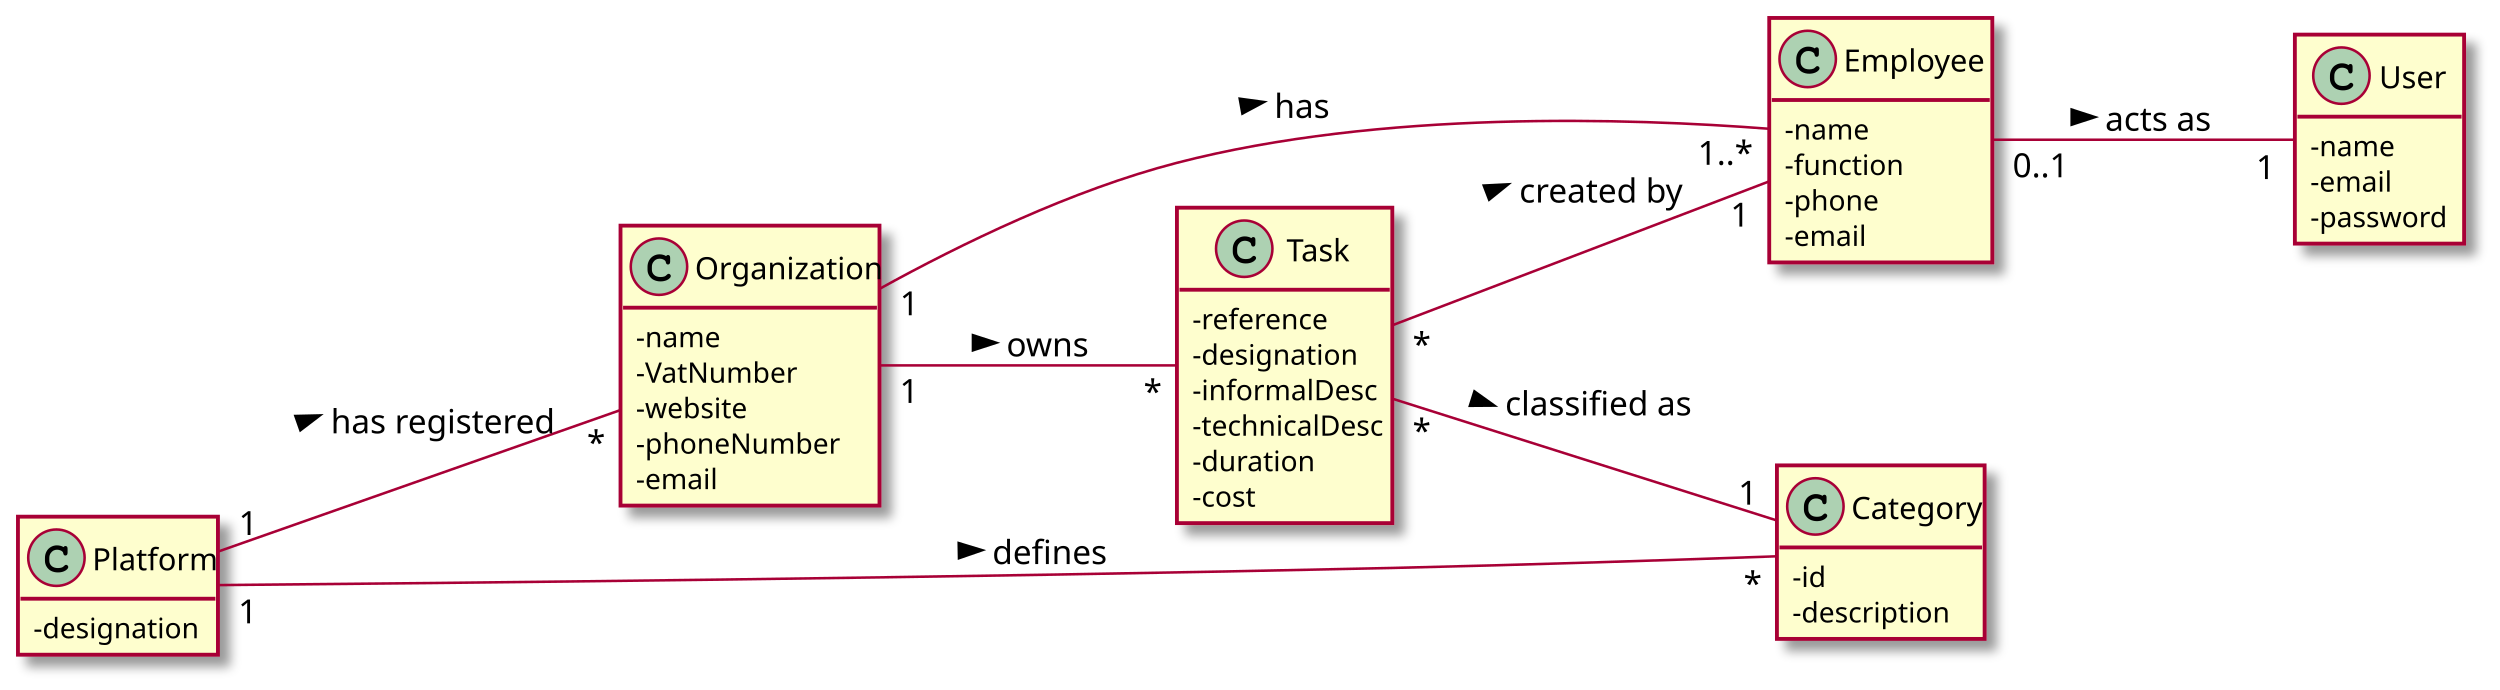
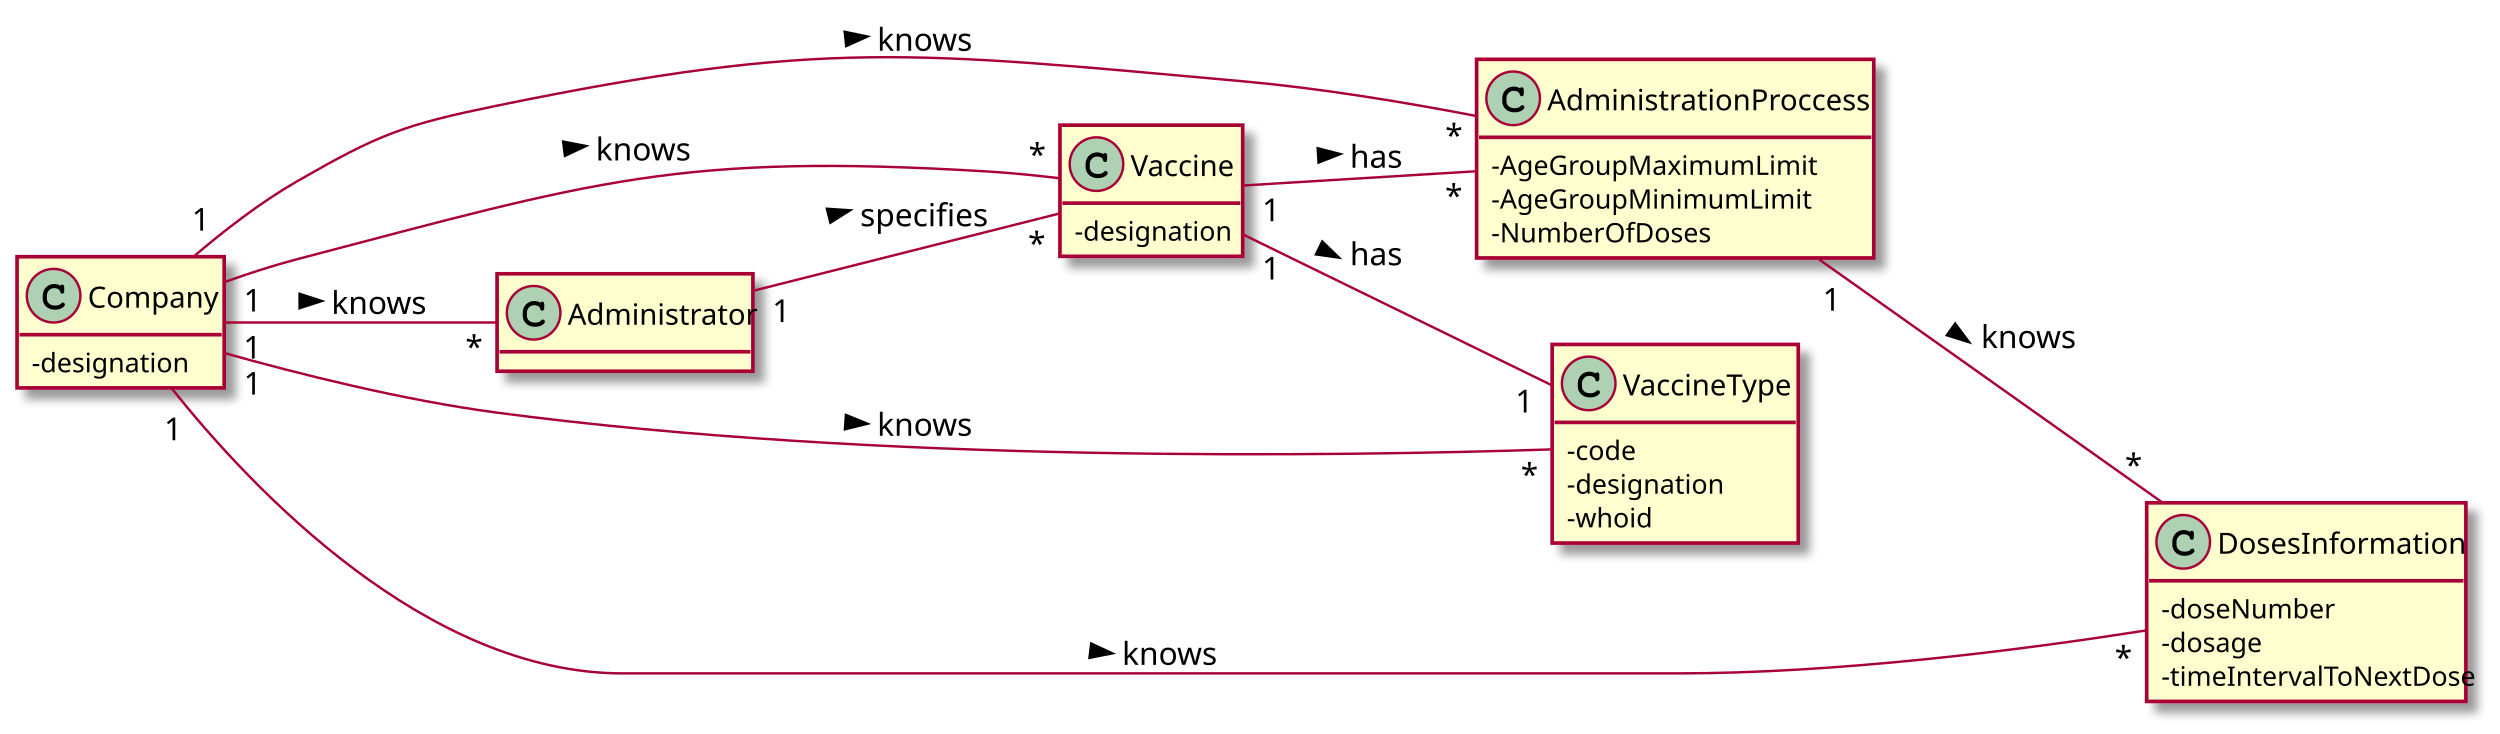
- <svg xmlns="http://www.w3.org/2000/svg" contentScriptType="application/ecmascript" contentStyleType="text/css" height="269px" preserveAspectRatio="none" style="width:975px;height:269px;background:#FFFFFF;" version="1.1" viewBox="0 0 975 269" width="975px" zoomAndPan="magnify">
+ <svg xmlns="http://www.w3.org/2000/svg" contentScriptType="application/ecmascript" contentStyleType="text/css" height="301px" preserveAspectRatio="none" style="width:1026px;height:301px;background:#FFFFFF;" version="1.1" viewBox="0 0 1026 301" width="1026px" zoomAndPan="magnify">
  <defs>
-     <filter height="300%" id="f1tg0x1wi6u39k" width="300%" x="-1" y="-1">
+     <filter height="300%" id="f11l22fqfoqhp" width="300%" x="-1" y="-1">
      <feGaussianBlur result="blurOut" stdDeviation="2.0" />
      <feColorMatrix in="blurOut" result="blurOut2" type="matrix" values="0 0 0 0 0 0 0 0 0 0 0 0 0 0 0 0 0 0 .4 0" />
      <feOffset dx="4.0" dy="4.0" in="blurOut2" result="blurOut3" />
      <feBlend in="SourceGraphic" in2="blurOut3" mode="normal" />
    </filter>
  </defs>
  <g>
-     <rect codeLine="6" fill="#FEFECE" filter="url(#f1tg0x1wi6u39k)" height="53.836" id="Platform" style="stroke:#A80036;stroke-width:1.5;" width="78" x="7" y="201.5" />
-     <ellipse cx="22" cy="217.5" fill="#ADD1B2" rx="11" ry="11" style="stroke:#A80036;stroke-width:1.0;" />
-     <path d="M24.766,213.375 Q24.922,213.156 25.109,213.047 Q25.297,212.938 25.516,212.938 Q25.891,212.938 26.125,213.203 Q26.359,213.453 26.359,214.062 L26.359,215.516 Q26.359,216.125 26.125,216.391 Q25.891,216.656 25.516,216.656 Q25.172,216.656 24.969,216.453 Q24.766,216.266 24.656,215.75 Q24.609,215.391 24.422,215.203 Q24.094,214.828 23.484,214.609 Q22.875,214.391 22.25,214.391 Q21.484,214.391 20.844,214.719 Q20.219,215.047 19.719,215.797 Q19.234,216.547 19.234,217.578 L19.234,218.672 Q19.234,219.906 20.125,220.734 Q21.016,221.547 22.609,221.547 Q23.547,221.547 24.203,221.297 Q24.594,221.141 25.016,220.703 Q25.281,220.438 25.422,220.359 Q25.578,220.281 25.781,220.281 Q26.109,220.281 26.359,220.547 Q26.625,220.797 26.625,221.141 Q26.625,221.484 26.281,221.891 Q25.781,222.469 24.984,222.797 Q23.906,223.25 22.609,223.25 Q21.094,223.25 19.891,222.625 Q18.906,222.125 18.219,221.062 Q17.531,219.984 17.531,218.703 L17.531,217.547 Q17.531,216.219 18.141,215.078 Q18.766,213.922 19.859,213.312 Q20.953,212.688 22.188,212.688 Q22.922,212.688 23.562,212.859 Q24.219,213.016 24.766,213.375 Z " fill="#000000" />
-     <text fill="#000000" font-family="sans-serif" font-size="12" lengthAdjust="spacing" textLength="46" x="36" y="222.41">Platform</text>
-     <line style="stroke:#A80036;stroke-width:1.5;" x1="8" x2="84" y1="233.5" y2="233.5" />
-     <text fill="#000000" font-family="sans-serif" font-size="11" lengthAdjust="spacing" textLength="59" x="13" y="248.919">-designation</text>
-     <rect codeLine="10" fill="#FEFECE" filter="url(#f1tg0x1wi6u39k)" height="109.18" id="Organization" style="stroke:#A80036;stroke-width:1.5;" width="101" x="242" y="88" />
-     <ellipse cx="257" cy="104" fill="#ADD1B2" rx="11" ry="11" style="stroke:#A80036;stroke-width:1.0;" />
-     <path d="M259.766,99.875 Q259.922,99.656 260.109,99.547 Q260.297,99.438 260.516,99.438 Q260.891,99.438 261.125,99.703 Q261.359,99.953 261.359,100.562 L261.359,102.016 Q261.359,102.625 261.125,102.891 Q260.891,103.156 260.516,103.156 Q260.172,103.156 259.969,102.953 Q259.766,102.766 259.656,102.25 Q259.609,101.891 259.422,101.703 Q259.094,101.328 258.484,101.109 Q257.875,100.891 257.25,100.891 Q256.484,100.891 255.844,101.219 Q255.219,101.547 254.719,102.297 Q254.234,103.047 254.234,104.078 L254.234,105.172 Q254.234,106.406 255.125,107.234 Q256.016,108.047 257.609,108.047 Q258.547,108.047 259.203,107.797 Q259.594,107.641 260.016,107.203 Q260.281,106.938 260.422,106.859 Q260.578,106.781 260.781,106.781 Q261.109,106.781 261.359,107.047 Q261.625,107.297 261.625,107.641 Q261.625,107.984 261.281,108.391 Q260.781,108.969 259.984,109.297 Q258.906,109.75 257.609,109.75 Q256.094,109.75 254.891,109.125 Q253.906,108.625 253.219,107.562 Q252.531,106.484 252.531,105.203 L252.531,104.047 Q252.531,102.719 253.141,101.578 Q253.766,100.422 254.859,99.812 Q255.953,99.188 257.188,99.188 Q257.922,99.188 258.562,99.359 Q259.219,99.516 259.766,99.875 Z " fill="#000000" />
-     <text fill="#000000" font-family="sans-serif" font-size="12" lengthAdjust="spacing" textLength="69" x="271" y="108.91">Organization</text>
-     <line style="stroke:#A80036;stroke-width:1.5;" x1="243" x2="342" y1="120" y2="120" />
-     <text fill="#000000" font-family="sans-serif" font-size="11" lengthAdjust="spacing" textLength="30" x="248" y="135.419">-name</text>
-     <text fill="#000000" font-family="sans-serif" font-size="11" lengthAdjust="spacing" textLength="58" x="248" y="149.255">-VatNumber</text>
-     <text fill="#000000" font-family="sans-serif" font-size="11" lengthAdjust="spacing" textLength="43" x="248" y="163.091">-website</text>
-     <text fill="#000000" font-family="sans-serif" font-size="11" lengthAdjust="spacing" textLength="71" x="248" y="176.927">-phoneNumber</text>
-     <text fill="#000000" font-family="sans-serif" font-size="11" lengthAdjust="spacing" textLength="28" x="248" y="190.763">-email</text>
-     <rect codeLine="18" fill="#FEFECE" filter="url(#f1tg0x1wi6u39k)" height="123.016" id="Task" style="stroke:#A80036;stroke-width:1.5;" width="84" x="459" y="81" />
-     <ellipse cx="485.25" cy="97" fill="#ADD1B2" rx="11" ry="11" style="stroke:#A80036;stroke-width:1.0;" />
-     <path d="M488.016,92.875 Q488.172,92.656 488.359,92.547 Q488.547,92.438 488.766,92.438 Q489.141,92.438 489.375,92.703 Q489.609,92.953 489.609,93.562 L489.609,95.016 Q489.609,95.625 489.375,95.891 Q489.141,96.156 488.766,96.156 Q488.422,96.156 488.219,95.953 Q488.016,95.766 487.906,95.25 Q487.859,94.891 487.672,94.703 Q487.344,94.328 486.734,94.109 Q486.125,93.891 485.5,93.891 Q484.734,93.891 484.094,94.219 Q483.469,94.547 482.969,95.297 Q482.484,96.047 482.484,97.078 L482.484,98.172 Q482.484,99.406 483.375,100.234 Q484.266,101.047 485.859,101.047 Q486.797,101.047 487.453,100.797 Q487.844,100.641 488.266,100.203 Q488.531,99.938 488.672,99.859 Q488.828,99.781 489.031,99.781 Q489.359,99.781 489.609,100.047 Q489.875,100.297 489.875,100.641 Q489.875,100.984 489.531,101.391 Q489.031,101.969 488.234,102.297 Q487.156,102.75 485.859,102.75 Q484.344,102.75 483.141,102.125 Q482.156,101.625 481.469,100.562 Q480.781,99.484 480.781,98.203 L480.781,97.047 Q480.781,95.719 481.391,94.578 Q482.016,93.422 483.109,92.812 Q484.203,92.188 485.438,92.188 Q486.172,92.188 486.812,92.359 Q487.469,92.516 488.016,92.875 Z " fill="#000000" />
-     <text fill="#000000" font-family="sans-serif" font-size="12" lengthAdjust="spacing" textLength="27" x="501.75" y="101.91">Task</text>
-     <line style="stroke:#A80036;stroke-width:1.5;" x1="460" x2="542" y1="113" y2="113" />
-     <text fill="#000000" font-family="sans-serif" font-size="11" lengthAdjust="spacing" textLength="52" x="465" y="128.419">-reference</text>
-     <text fill="#000000" font-family="sans-serif" font-size="11" lengthAdjust="spacing" textLength="59" x="465" y="142.255">-designation</text>
-     <text fill="#000000" font-family="sans-serif" font-size="11" lengthAdjust="spacing" textLength="67" x="465" y="156.091">-informalDesc</text>
-     <text fill="#000000" font-family="sans-serif" font-size="11" lengthAdjust="spacing" textLength="72" x="465" y="169.927">-technicalDesc</text>
-     <text fill="#000000" font-family="sans-serif" font-size="11" lengthAdjust="spacing" textLength="43" x="465" y="183.763">-duration</text>
-     <text fill="#000000" font-family="sans-serif" font-size="11" lengthAdjust="spacing" textLength="25" x="465" y="197.599">-cost</text>
-     <rect codeLine="27" fill="#FEFECE" filter="url(#f1tg0x1wi6u39k)" height="67.672" id="Category" style="stroke:#A80036;stroke-width:1.5;" width="81" x="693" y="181.5" />
-     <ellipse cx="708" cy="197.5" fill="#ADD1B2" rx="11" ry="11" style="stroke:#A80036;stroke-width:1.0;" />
-     <path d="M710.766,193.375 Q710.922,193.156 711.109,193.047 Q711.297,192.938 711.516,192.938 Q711.891,192.938 712.125,193.203 Q712.359,193.453 712.359,194.062 L712.359,195.516 Q712.359,196.125 712.125,196.391 Q711.891,196.656 711.516,196.656 Q711.172,196.656 710.969,196.453 Q710.766,196.266 710.656,195.75 Q710.609,195.391 710.422,195.203 Q710.094,194.828 709.484,194.609 Q708.875,194.391 708.25,194.391 Q707.484,194.391 706.844,194.719 Q706.219,195.047 705.719,195.797 Q705.234,196.547 705.234,197.578 L705.234,198.672 Q705.234,199.906 706.125,200.734 Q707.016,201.547 708.609,201.547 Q709.547,201.547 710.203,201.297 Q710.594,201.141 711.016,200.703 Q711.281,200.438 711.422,200.359 Q711.578,200.281 711.781,200.281 Q712.109,200.281 712.359,200.547 Q712.625,200.797 712.625,201.141 Q712.625,201.484 712.281,201.891 Q711.781,202.469 710.984,202.797 Q709.906,203.25 708.609,203.25 Q707.094,203.25 705.891,202.625 Q704.906,202.125 704.219,201.062 Q703.531,199.984 703.531,198.703 L703.531,197.547 Q703.531,196.219 704.141,195.078 Q704.766,193.922 705.859,193.312 Q706.953,192.688 708.188,192.688 Q708.922,192.688 709.562,192.859 Q710.219,193.016 710.766,193.375 Z " fill="#000000" />
-     <text fill="#000000" font-family="sans-serif" font-size="12" lengthAdjust="spacing" textLength="49" x="722" y="202.41">Category</text>
-     <line style="stroke:#A80036;stroke-width:1.5;" x1="694" x2="773" y1="213.5" y2="213.5" />
-     <text fill="#000000" font-family="sans-serif" font-size="11" lengthAdjust="spacing" textLength="12" x="699" y="228.919">-id</text>
-     <text fill="#000000" font-family="sans-serif" font-size="11" lengthAdjust="spacing" textLength="57" x="699" y="242.755">-description</text>
-     <rect codeLine="32" fill="#FEFECE" filter="url(#f1tg0x1wi6u39k)" height="95.344" id="Employee" style="stroke:#A80036;stroke-width:1.5;" width="87" x="690" y="7" />
-     <ellipse cx="705" cy="23" fill="#ADD1B2" rx="11" ry="11" style="stroke:#A80036;stroke-width:1.0;" />
-     <path d="M707.766,18.875 Q707.922,18.656 708.109,18.547 Q708.297,18.438 708.516,18.438 Q708.891,18.438 709.125,18.703 Q709.359,18.953 709.359,19.562 L709.359,21.016 Q709.359,21.625 709.125,21.891 Q708.891,22.156 708.516,22.156 Q708.172,22.156 707.969,21.953 Q707.766,21.766 707.656,21.25 Q707.609,20.891 707.422,20.703 Q707.094,20.328 706.484,20.109 Q705.875,19.891 705.25,19.891 Q704.484,19.891 703.844,20.219 Q703.219,20.547 702.719,21.297 Q702.234,22.047 702.234,23.078 L702.234,24.172 Q702.234,25.406 703.125,26.234 Q704.016,27.047 705.609,27.047 Q706.547,27.047 707.203,26.797 Q707.594,26.641 708.016,26.203 Q708.281,25.938 708.422,25.859 Q708.578,25.781 708.781,25.781 Q709.109,25.781 709.359,26.047 Q709.625,26.297 709.625,26.641 Q709.625,26.984 709.281,27.391 Q708.781,27.969 707.984,28.297 Q706.906,28.75 705.609,28.75 Q704.094,28.75 702.891,28.125 Q701.906,27.625 701.219,26.562 Q700.531,25.484 700.531,24.203 L700.531,23.047 Q700.531,21.719 701.141,20.578 Q701.766,19.422 702.859,18.812 Q703.953,18.188 705.188,18.188 Q705.922,18.188 706.562,18.359 Q707.219,18.516 707.766,18.875 Z " fill="#000000" />
-     <text fill="#000000" font-family="sans-serif" font-size="12" lengthAdjust="spacing" textLength="55" x="719" y="27.91">Employee</text>
-     <line style="stroke:#A80036;stroke-width:1.5;" x1="691" x2="776" y1="39" y2="39" />
-     <text fill="#000000" font-family="sans-serif" font-size="11" lengthAdjust="spacing" textLength="30" x="696" y="54.419">-name</text>
-     <text fill="#000000" font-family="sans-serif" font-size="11" lengthAdjust="spacing" textLength="43" x="696" y="68.255">-function</text>
-     <text fill="#000000" font-family="sans-serif" font-size="11" lengthAdjust="spacing" textLength="34" x="696" y="82.091">-phone</text>
-     <text fill="#000000" font-family="sans-serif" font-size="11" lengthAdjust="spacing" textLength="28" x="696" y="95.927">-email</text>
-     <rect codeLine="39" fill="#FEFECE" filter="url(#f1tg0x1wi6u39k)" height="81.508" id="User" style="stroke:#A80036;stroke-width:1.5;" width="66" x="895" y="13.5" />
-     <ellipse cx="913.15" cy="29.5" fill="#ADD1B2" rx="11" ry="11" style="stroke:#A80036;stroke-width:1.0;" />
-     <path d="M915.916,25.375 Q916.072,25.156 916.259,25.047 Q916.447,24.938 916.666,24.938 Q917.041,24.938 917.275,25.203 Q917.509,25.453 917.509,26.062 L917.509,27.516 Q917.509,28.125 917.275,28.391 Q917.041,28.656 916.666,28.656 Q916.322,28.656 916.119,28.453 Q915.916,28.266 915.806,27.75 Q915.759,27.391 915.572,27.203 Q915.244,26.828 914.634,26.609 Q914.025,26.391 913.4,26.391 Q912.634,26.391 911.994,26.719 Q911.369,27.047 910.869,27.797 Q910.384,28.547 910.384,29.578 L910.384,30.672 Q910.384,31.906 911.275,32.734 Q912.166,33.547 913.759,33.547 Q914.697,33.547 915.353,33.297 Q915.744,33.141 916.166,32.703 Q916.431,32.438 916.572,32.359 Q916.728,32.281 916.931,32.281 Q917.259,32.281 917.509,32.547 Q917.775,32.797 917.775,33.141 Q917.775,33.484 917.431,33.891 Q916.931,34.469 916.134,34.797 Q915.056,35.25 913.759,35.25 Q912.244,35.25 911.041,34.625 Q910.056,34.125 909.369,33.062 Q908.681,31.984 908.681,30.703 L908.681,29.547 Q908.681,28.219 909.291,27.078 Q909.916,25.922 911.009,25.312 Q912.103,24.688 913.337,24.688 Q914.072,24.688 914.712,24.859 Q915.369,25.016 915.916,25.375 Z " fill="#000000" />
-     <text fill="#000000" font-family="sans-serif" font-size="12" lengthAdjust="spacing" textLength="27" x="927.85" y="34.41">User</text>
-     <line style="stroke:#A80036;stroke-width:1.5;" x1="896" x2="960" y1="45.5" y2="45.5" />
-     <text fill="#000000" font-family="sans-serif" font-size="11" lengthAdjust="spacing" textLength="30" x="901" y="60.919">-name</text>
-     <text fill="#000000" font-family="sans-serif" font-size="11" lengthAdjust="spacing" textLength="28" x="901" y="74.755">-email</text>
-     <text fill="#000000" font-family="sans-serif" font-size="11" lengthAdjust="spacing" textLength="54" x="901" y="88.591">-password</text>
-     <path codeLine="45" d="M85.2,215.06 C127.38,200.23 195.41,176.3 241.73,160.01 " fill="none" id="Platform-Organization" style="stroke:#A80036;stroke-width:1.0;" />
-     <polygon fill="#000000" points="124.717,162.017,115.209,162.245,117.159,167.79,124.717,162.017" style="stroke:#000000;stroke-width:1.0;" />
-     <text fill="#000000" font-family="sans-serif" font-size="13" lengthAdjust="spacing" textLength="82" x="129" y="168.995">has registered</text>
-     <text fill="#000000" font-family="sans-serif" font-size="13" lengthAdjust="spacing" textLength="7" x="93.073" y="208.65">1</text>
-     <text fill="#000000" font-family="sans-serif" font-size="13" lengthAdjust="spacing" textLength="5" x="228.906" y="177.264">*</text>
-     <path codeLine="46" d="M85.28,228.19 C168.53,227.46 372.31,225.41 543,221.5 C594.83,220.31 654.61,218.32 692.94,216.95 " fill="none" id="Platform-Category" style="stroke:#A80036;stroke-width:1.0;" />
-     <polygon fill="#000000" points="382.999,214.583,373.901,211.812,374.01,217.689,382.999,214.583" style="stroke:#000000;stroke-width:1.0;" />
-     <text fill="#000000" font-family="sans-serif" font-size="13" lengthAdjust="spacing" textLength="41" x="387" y="219.995">defines</text>
-     <text fill="#000000" font-family="sans-serif" font-size="13" lengthAdjust="spacing" textLength="7" x="92.9" y="243.101">1</text>
-     <text fill="#000000" font-family="sans-serif" font-size="13" lengthAdjust="spacing" textLength="5" x="680.001" y="232.25">*</text>
-     <path codeLine="47" d="M343.01,112.66 C374.94,95.02 418.01,74.11 459,63.5 C538.57,42.9 635.5,46.03 689.98,50.23 " fill="none" id="Organization-Employee" style="stroke:#A80036;stroke-width:1.0;" />
-     <polygon fill="#000000" points="492.921,39.79,483.498,38.5,484.539,44.285,492.921,39.79" style="stroke:#000000;stroke-width:1.0;" />
-     <text fill="#000000" font-family="sans-serif" font-size="13" lengthAdjust="spacing" textLength="21" x="497" y="45.995">has</text>
-     <text fill="#000000" font-family="sans-serif" font-size="13" lengthAdjust="spacing" textLength="7" x="350.943" y="122.96">1</text>
-     <text fill="#000000" font-family="sans-serif" font-size="13" lengthAdjust="spacing" textLength="20" x="662.119" y="64.273">1..*</text>
-     <path codeLine="48" d="M343.22,142.5 C378.55,142.5 425.43,142.5 458.7,142.5 " fill="none" id="Organization-Task" style="stroke:#A80036;stroke-width:1.0;" />
-     <polygon fill="#000000" points="388.5,133.676,379.455,130.737,379.455,136.615,388.5,133.676" style="stroke:#000000;stroke-width:1.0;" />
-     <text fill="#000000" font-family="sans-serif" font-size="13" lengthAdjust="spacing" textLength="30" x="392.5" y="138.995">owns</text>
-     <text fill="#000000" font-family="sans-serif" font-size="13" lengthAdjust="spacing" textLength="7" x="350.845" y="157.132">1</text>
-     <text fill="#000000" font-family="sans-serif" font-size="13" lengthAdjust="spacing" textLength="5" x="446" y="157.399">*</text>
-     <path codeLine="49" d="M543.21,126.77 C584.52,111 647.83,86.82 689.7,70.84 " fill="none" id="Task-Employee" style="stroke:#A80036;stroke-width:1.0;" />
-     <polygon fill="#000000" points="588.171,71.892,578.673,72.373,580.769,77.864,588.171,71.892" style="stroke:#000000;stroke-width:1.0;" />
-     <text fill="#000000" font-family="sans-serif" font-size="13" lengthAdjust="spacing" textLength="61" x="592.5" y="78.995">created by</text>
-     <text fill="#000000" font-family="sans-serif" font-size="13" lengthAdjust="spacing" textLength="5" x="550.894" y="138.965">*</text>
-     <text fill="#000000" font-family="sans-serif" font-size="13" lengthAdjust="spacing" textLength="7" x="674.866" y="88.367">1</text>
-     <path codeLine="50" d="M777.22,54.5 C812.78,54.5 862.62,54.5 894.86,54.5 " fill="none" id="Employee-User" style="stroke:#A80036;stroke-width:1.0;" />
-     <polygon fill="#000000" points="817,45.676,807.955,42.737,807.955,48.615,817,45.676" style="stroke:#000000;stroke-width:1.0;" />
-     <text fill="#000000" font-family="sans-serif" font-size="13" lengthAdjust="spacing" textLength="43" x="821" y="50.995">acts as</text>
-     <text fill="#000000" font-family="sans-serif" font-size="13" lengthAdjust="spacing" textLength="22" x="784.915" y="69.121">0..1</text>
-     <text fill="#000000" font-family="sans-serif" font-size="13" lengthAdjust="spacing" textLength="7" x="879.845" y="69.837">1</text>
-     <path codeLine="51" d="M543.21,155.55 C585.55,168.96 651.02,189.7 692.8,202.93 " fill="none" id="Task-Category" style="stroke:#A80036;stroke-width:1.0;" />
-     <polygon fill="#000000" points="582.767,158.185,575.031,152.653,573.256,158.256,582.767,158.185" style="stroke:#000000;stroke-width:1.0;" />
-     <text fill="#000000" font-family="sans-serif" font-size="13" lengthAdjust="spacing" textLength="72" x="587" y="161.995">classified as</text>
-     <text fill="#000000" font-family="sans-serif" font-size="13" lengthAdjust="spacing" textLength="5" x="550.894" y="172.692">*</text>
-     <text fill="#000000" font-family="sans-serif" font-size="13" lengthAdjust="spacing" textLength="7" x="677.927" y="196.822">1</text>
+     <rect codeLine="5" fill="#FEFECE" filter="url(#f11l22fqfoqhp)" height="53.836" id="Company" style="stroke:#A80036;stroke-width:1.5;" width="85" x="7" y="105.356" />
+     <ellipse cx="22" cy="121.356" fill="#ADD1B2" rx="11" ry="11" style="stroke:#A80036;stroke-width:1.0;" />
+     <path d="M24.766,117.231 Q24.922,117.013 25.109,116.903 Q25.297,116.794 25.516,116.794 Q25.891,116.794 26.125,117.06 Q26.359,117.31 26.359,117.919 L26.359,119.372 Q26.359,119.981 26.125,120.247 Q25.891,120.513 25.516,120.513 Q25.172,120.513 24.969,120.31 Q24.766,120.122 24.656,119.606 Q24.609,119.247 24.422,119.06 Q24.094,118.685 23.484,118.466 Q22.875,118.247 22.25,118.247 Q21.484,118.247 20.844,118.575 Q20.219,118.903 19.719,119.653 Q19.234,120.403 19.234,121.435 L19.234,122.528 Q19.234,123.763 20.125,124.591 Q21.016,125.403 22.609,125.403 Q23.547,125.403 24.203,125.153 Q24.594,124.997 25.016,124.56 Q25.281,124.294 25.422,124.216 Q25.578,124.138 25.781,124.138 Q26.109,124.138 26.359,124.403 Q26.625,124.653 26.625,124.997 Q26.625,125.341 26.281,125.747 Q25.781,126.325 24.984,126.653 Q23.906,127.106 22.609,127.106 Q21.094,127.106 19.891,126.481 Q18.906,125.981 18.219,124.919 Q17.531,123.841 17.531,122.56 L17.531,121.403 Q17.531,120.075 18.141,118.935 Q18.766,117.778 19.859,117.169 Q20.953,116.544 22.188,116.544 Q22.922,116.544 23.562,116.716 Q24.219,116.872 24.766,117.231 Z " fill="#000000" />
+     <text fill="#000000" font-family="sans-serif" font-size="12" lengthAdjust="spacing" textLength="53" x="36" y="126.267">Company</text>
+     <line style="stroke:#A80036;stroke-width:1.5;" x1="8" x2="91" y1="137.356" y2="137.356" />
+     <text fill="#000000" font-family="sans-serif" font-size="11" lengthAdjust="spacing" textLength="59" x="13" y="152.775">-designation</text>
+     <rect codeLine="9" fill="#FEFECE" filter="url(#f11l22fqfoqhp)" height="53.836" id="Vaccine" style="stroke:#A80036;stroke-width:1.5;" width="75" x="435" y="51.356" />
+     <ellipse cx="450" cy="67.356" fill="#ADD1B2" rx="11" ry="11" style="stroke:#A80036;stroke-width:1.0;" />
+     <path d="M452.766,63.231 Q452.922,63.013 453.109,62.903 Q453.297,62.794 453.516,62.794 Q453.891,62.794 454.125,63.06 Q454.359,63.31 454.359,63.919 L454.359,65.372 Q454.359,65.981 454.125,66.247 Q453.891,66.513 453.516,66.513 Q453.172,66.513 452.969,66.31 Q452.766,66.122 452.656,65.606 Q452.609,65.247 452.422,65.06 Q452.094,64.685 451.484,64.466 Q450.875,64.247 450.25,64.247 Q449.484,64.247 448.844,64.575 Q448.219,64.903 447.719,65.653 Q447.234,66.403 447.234,67.435 L447.234,68.528 Q447.234,69.763 448.125,70.591 Q449.016,71.403 450.609,71.403 Q451.547,71.403 452.203,71.153 Q452.594,70.997 453.016,70.56 Q453.281,70.294 453.422,70.216 Q453.578,70.138 453.781,70.138 Q454.109,70.138 454.359,70.403 Q454.625,70.653 454.625,70.997 Q454.625,71.341 454.281,71.747 Q453.781,72.325 452.984,72.653 Q451.906,73.106 450.609,73.106 Q449.094,73.106 447.891,72.481 Q446.906,71.981 446.219,70.919 Q445.531,69.841 445.531,68.56 L445.531,67.403 Q445.531,66.075 446.141,64.935 Q446.766,63.778 447.859,63.169 Q448.953,62.544 450.188,62.544 Q450.922,62.544 451.562,62.716 Q452.219,62.872 452.766,63.231 Z " fill="#000000" />
+     <text fill="#000000" font-family="sans-serif" font-size="12" lengthAdjust="spacing" textLength="43" x="464" y="72.267">Vaccine</text>
+     <line style="stroke:#A80036;stroke-width:1.5;" x1="436" x2="509" y1="83.356" y2="83.356" />
+     <text fill="#000000" font-family="sans-serif" font-size="11" lengthAdjust="spacing" textLength="59" x="441" y="98.775">-designation</text>
+     <rect codeLine="13" fill="#FEFECE" filter="url(#f11l22fqfoqhp)" height="81.508" id="VaccineType" style="stroke:#A80036;stroke-width:1.5;" width="101" x="637" y="141.356" />
+     <ellipse cx="652" cy="157.356" fill="#ADD1B2" rx="11" ry="11" style="stroke:#A80036;stroke-width:1.0;" />
+     <path d="M654.766,153.231 Q654.922,153.013 655.109,152.903 Q655.297,152.794 655.516,152.794 Q655.891,152.794 656.125,153.06 Q656.359,153.31 656.359,153.919 L656.359,155.372 Q656.359,155.981 656.125,156.247 Q655.891,156.513 655.516,156.513 Q655.172,156.513 654.969,156.31 Q654.766,156.122 654.656,155.606 Q654.609,155.247 654.422,155.06 Q654.094,154.685 653.484,154.466 Q652.875,154.247 652.25,154.247 Q651.484,154.247 650.844,154.575 Q650.219,154.903 649.719,155.653 Q649.234,156.403 649.234,157.435 L649.234,158.528 Q649.234,159.763 650.125,160.591 Q651.016,161.403 652.609,161.403 Q653.547,161.403 654.203,161.153 Q654.594,160.997 655.016,160.56 Q655.281,160.294 655.422,160.216 Q655.578,160.138 655.781,160.138 Q656.109,160.138 656.359,160.403 Q656.625,160.653 656.625,160.997 Q656.625,161.341 656.281,161.747 Q655.781,162.325 654.984,162.653 Q653.906,163.106 652.609,163.106 Q651.094,163.106 649.891,162.481 Q648.906,161.981 648.219,160.919 Q647.531,159.841 647.531,158.56 L647.531,157.403 Q647.531,156.075 648.141,154.935 Q648.766,153.778 649.859,153.169 Q650.953,152.544 652.188,152.544 Q652.922,152.544 653.562,152.716 Q654.219,152.872 654.766,153.231 Z " fill="#000000" />
+     <text fill="#000000" font-family="sans-serif" font-size="12" lengthAdjust="spacing" textLength="69" x="666" y="162.267">VaccineType</text>
+     <line style="stroke:#A80036;stroke-width:1.5;" x1="638" x2="737" y1="173.356" y2="173.356" />
+     <text fill="#000000" font-family="sans-serif" font-size="11" lengthAdjust="spacing" textLength="28" x="643" y="188.775">-code</text>
+     <text fill="#000000" font-family="sans-serif" font-size="11" lengthAdjust="spacing" textLength="59" x="643" y="202.611">-designation</text>
+     <text fill="#000000" font-family="sans-serif" font-size="11" lengthAdjust="spacing" textLength="34" x="643" y="216.447">-whoid</text>
+     <rect codeLine="19" fill="#FEFECE" filter="url(#f11l22fqfoqhp)" height="81.508" id="AdministrationProccess" style="stroke:#A80036;stroke-width:1.5;" width="163" x="606" y="24.356" />
+     <ellipse cx="621" cy="40.356" fill="#ADD1B2" rx="11" ry="11" style="stroke:#A80036;stroke-width:1.0;" />
+     <path d="M623.766,36.231 Q623.922,36.013 624.109,35.903 Q624.297,35.794 624.516,35.794 Q624.891,35.794 625.125,36.06 Q625.359,36.31 625.359,36.919 L625.359,38.372 Q625.359,38.981 625.125,39.247 Q624.891,39.513 624.516,39.513 Q624.172,39.513 623.969,39.31 Q623.766,39.122 623.656,38.606 Q623.609,38.247 623.422,38.06 Q623.094,37.685 622.484,37.466 Q621.875,37.247 621.25,37.247 Q620.484,37.247 619.844,37.575 Q619.219,37.903 618.719,38.653 Q618.234,39.403 618.234,40.435 L618.234,41.528 Q618.234,42.763 619.125,43.591 Q620.016,44.403 621.609,44.403 Q622.547,44.403 623.203,44.153 Q623.594,43.997 624.016,43.56 Q624.281,43.294 624.422,43.216 Q624.578,43.138 624.781,43.138 Q625.109,43.138 625.359,43.403 Q625.625,43.653 625.625,43.997 Q625.625,44.341 625.281,44.747 Q624.781,45.325 623.984,45.653 Q622.906,46.106 621.609,46.106 Q620.094,46.106 618.891,45.481 Q617.906,44.981 617.219,43.919 Q616.531,42.841 616.531,41.56 L616.531,40.403 Q616.531,39.075 617.141,37.935 Q617.766,36.778 618.859,36.169 Q619.953,35.544 621.188,35.544 Q621.922,35.544 622.562,35.716 Q623.219,35.872 623.766,36.231 Z " fill="#000000" />
+     <text fill="#000000" font-family="sans-serif" font-size="12" lengthAdjust="spacing" textLength="131" x="635" y="45.267">AdministrationProccess</text>
+     <line style="stroke:#A80036;stroke-width:1.5;" x1="607" x2="768" y1="56.356" y2="56.356" />
+     <text fill="#000000" font-family="sans-serif" font-size="11" lengthAdjust="spacing" textLength="119" x="612" y="71.775">-AgeGroupMaximumLimit</text>
+     <text fill="#000000" font-family="sans-serif" font-size="11" lengthAdjust="spacing" textLength="115" x="612" y="85.611">-AgeGroupMinimumLimit</text>
+     <text fill="#000000" font-family="sans-serif" font-size="11" lengthAdjust="spacing" textLength="84" x="612" y="99.447">-NumberOfDoses</text>
+     <rect codeLine="25" fill="#FEFECE" filter="url(#f11l22fqfoqhp)" height="81.508" id="DosesInformation" style="stroke:#A80036;stroke-width:1.5;" width="131" x="881" y="206.356" />
+     <ellipse cx="896" cy="222.356" fill="#ADD1B2" rx="11" ry="11" style="stroke:#A80036;stroke-width:1.0;" />
+     <path d="M898.766,218.231 Q898.922,218.013 899.109,217.903 Q899.297,217.794 899.516,217.794 Q899.891,217.794 900.125,218.06 Q900.359,218.31 900.359,218.919 L900.359,220.372 Q900.359,220.981 900.125,221.247 Q899.891,221.513 899.516,221.513 Q899.172,221.513 898.969,221.31 Q898.766,221.122 898.656,220.606 Q898.609,220.247 898.422,220.06 Q898.094,219.685 897.484,219.466 Q896.875,219.247 896.25,219.247 Q895.484,219.247 894.844,219.575 Q894.219,219.903 893.719,220.653 Q893.234,221.403 893.234,222.435 L893.234,223.528 Q893.234,224.763 894.125,225.591 Q895.016,226.403 896.609,226.403 Q897.547,226.403 898.203,226.153 Q898.594,225.997 899.016,225.56 Q899.281,225.294 899.422,225.216 Q899.578,225.138 899.781,225.138 Q900.109,225.138 900.359,225.403 Q900.625,225.653 900.625,225.997 Q900.625,226.341 900.281,226.747 Q899.781,227.325 898.984,227.653 Q897.906,228.106 896.609,228.106 Q895.094,228.106 893.891,227.481 Q892.906,226.981 892.219,225.919 Q891.531,224.841 891.531,223.56 L891.531,222.403 Q891.531,221.075 892.141,219.935 Q892.766,218.778 893.859,218.169 Q894.953,217.544 896.188,217.544 Q896.922,217.544 897.562,217.716 Q898.219,217.872 898.766,218.231 Z " fill="#000000" />
+     <text fill="#000000" font-family="sans-serif" font-size="12" lengthAdjust="spacing" textLength="99" x="910" y="227.267">DosesInformation</text>
+     <line style="stroke:#A80036;stroke-width:1.5;" x1="882" x2="1011" y1="238.356" y2="238.356" />
+     <text fill="#000000" font-family="sans-serif" font-size="11" lengthAdjust="spacing" textLength="65" x="887" y="253.775">-doseNumber</text>
+     <text fill="#000000" font-family="sans-serif" font-size="11" lengthAdjust="spacing" textLength="40" x="887" y="267.611">-dosage</text>
+     <text fill="#000000" font-family="sans-serif" font-size="11" lengthAdjust="spacing" textLength="117" x="887" y="281.447">-timeIntervalToNextDose</text>
+     <rect codeLine="31" fill="#FEFECE" filter="url(#f11l22fqfoqhp)" height="40" id="Administrator" style="stroke:#A80036;stroke-width:1.5;" width="105" x="204" y="112.356" />
+     <ellipse cx="219" cy="128.356" fill="#ADD1B2" rx="11" ry="11" style="stroke:#A80036;stroke-width:1.0;" />
+     <path d="M221.766,124.231 Q221.922,124.013 222.109,123.903 Q222.297,123.794 222.516,123.794 Q222.891,123.794 223.125,124.06 Q223.359,124.31 223.359,124.919 L223.359,126.372 Q223.359,126.981 223.125,127.247 Q222.891,127.513 222.516,127.513 Q222.172,127.513 221.969,127.31 Q221.766,127.122 221.656,126.606 Q221.609,126.247 221.422,126.06 Q221.094,125.685 220.484,125.466 Q219.875,125.247 219.25,125.247 Q218.484,125.247 217.844,125.575 Q217.219,125.903 216.719,126.653 Q216.234,127.403 216.234,128.435 L216.234,129.528 Q216.234,130.763 217.125,131.591 Q218.016,132.403 219.609,132.403 Q220.547,132.403 221.203,132.153 Q221.594,131.997 222.016,131.56 Q222.281,131.294 222.422,131.216 Q222.578,131.138 222.781,131.138 Q223.109,131.138 223.359,131.403 Q223.625,131.653 223.625,131.997 Q223.625,132.341 223.281,132.747 Q222.781,133.325 221.984,133.653 Q220.906,134.106 219.609,134.106 Q218.094,134.106 216.891,133.481 Q215.906,132.981 215.219,131.919 Q214.531,130.841 214.531,129.56 L214.531,128.403 Q214.531,127.075 215.141,125.935 Q215.766,124.778 216.859,124.169 Q217.953,123.544 219.188,123.544 Q219.922,123.544 220.562,123.716 Q221.219,123.872 221.766,124.231 Z " fill="#000000" />
+     <text fill="#000000" font-family="sans-serif" font-size="12" lengthAdjust="spacing" textLength="73" x="233" y="133.267">Administrator</text>
+     <line style="stroke:#A80036;stroke-width:1.5;" x1="205" x2="308" y1="144.356" y2="144.356" />
+     <path codeLine="33" d="M92.06,115.786 C101.77,112.316 112.16,108.936 122,106.356 C244.64,74.176 278.44,62.766 405,70.356 C414.75,70.936 425.26,72.006 434.99,73.166 " fill="none" id="Company-Vaccine" style="stroke:#A80036;stroke-width:1.0;" />
+     <polygon fill="#000000" points="240.462,59.916,231.123,58.115,231.848,63.948,240.462,59.916" style="stroke:#000000;stroke-width:1.0;" />
+     <text fill="#000000" font-family="sans-serif" font-size="13" lengthAdjust="spacing" textLength="37" x="244.5" y="65.852">knows</text>
+     <text fill="#000000" font-family="sans-serif" font-size="13" lengthAdjust="spacing" textLength="7" x="99.977" y="127.853">1</text>
+     <text fill="#000000" font-family="sans-serif" font-size="13" lengthAdjust="spacing" textLength="5" x="422.113" y="68.115">*</text>
+     <path codeLine="34" d="M92.08,144.886 C122.71,153.496 165.55,164.256 204,169.356 C361.01,190.156 549.17,187.336 636.91,184.426 " fill="none" id="Company-VaccineType" style="stroke:#A80036;stroke-width:1.0;" />
+     <polygon fill="#000000" points="355.987,173.894,347.178,170.308,346.753,176.171,355.987,173.894" style="stroke:#000000;stroke-width:1.0;" />
+     <text fill="#000000" font-family="sans-serif" font-size="13" lengthAdjust="spacing" textLength="37" x="360" y="178.852">knows</text>
+     <text fill="#000000" font-family="sans-serif" font-size="13" lengthAdjust="spacing" textLength="7" x="100" y="161.954">1</text>
+     <text fill="#000000" font-family="sans-serif" font-size="13" lengthAdjust="spacing" textLength="5" x="624.112" y="199.463">*</text>
+     <path codeLine="35" d="M79.55,105.236 C91.97,94.626 107.03,82.956 122,74.356 C155.78,54.946 165.83,51.186 204,43.356 C337.3,16.006 374.47,21.166 510,33.356 C541.48,36.186 575.75,41.806 605.64,47.556 " fill="none" id="Company-AdministrationProccess" style="stroke:#A80036;stroke-width:1.0;" />
+     <polygon fill="#000000" points="355.97,14.987,346.659,13.052,347.299,18.895,355.97,14.987" style="stroke:#000000;stroke-width:1.0;" />
+     <text fill="#000000" font-family="sans-serif" font-size="13" lengthAdjust="spacing" textLength="37" x="360" y="20.852">knows</text>
+     <text fill="#000000" font-family="sans-serif" font-size="13" lengthAdjust="spacing" textLength="7" x="78.69" y="94.67">1</text>
+     <text fill="#000000" font-family="sans-serif" font-size="13" lengthAdjust="spacing" textLength="5" x="593.127" y="60.216">*</text>
+     <path codeLine="36" d="M70.49,159.446 C103.81,201.156 175.04,276.356 255.5,276.356 C255.5,276.356 255.5,276.356 688.5,276.356 C754.28,276.356 828.94,266.856 880.77,258.736 " fill="none" id="Company-DosesInformation" style="stroke:#A80036;stroke-width:1.0;" />
+     <polygon fill="#000000" points="456.463,268.14,447.842,264.123,447.127,269.957,456.463,268.14" style="stroke:#000000;stroke-width:1.0;" />
+     <text fill="#000000" font-family="sans-serif" font-size="13" lengthAdjust="spacing" textLength="37" x="460.5" y="272.852">knows</text>
+     <text fill="#000000" font-family="sans-serif" font-size="13" lengthAdjust="spacing" textLength="7" x="67.316" y="180.674">1</text>
+     <text fill="#000000" font-family="sans-serif" font-size="13" lengthAdjust="spacing" textLength="5" x="867.881" y="274.521">*</text>
+     <path codeLine="37" d="M92.48,132.356 C124.69,132.356 169.33,132.356 203.75,132.356 " fill="none" id="Company-Administrator" style="stroke:#A80036;stroke-width:1.0;" />
+     <polygon fill="#000000" points="132,123.532,122.955,120.593,122.955,126.471,132,123.532" style="stroke:#000000;stroke-width:1.0;" />
+     <text fill="#000000" font-family="sans-serif" font-size="13" lengthAdjust="spacing" textLength="37" x="136" y="128.852">knows</text>
+     <text fill="#000000" font-family="sans-serif" font-size="13" lengthAdjust="spacing" textLength="7" x="99.888" y="147.168">1</text>
+     <text fill="#000000" font-family="sans-serif" font-size="13" lengthAdjust="spacing" textLength="5" x="190.981" y="147.001">*</text>
+     <path codeLine="38" d="M309.03,119.356 C347.87,109.556 400.17,96.356 434.82,87.606 " fill="none" id="Administrator-Vaccine" style="stroke:#A80036;stroke-width:1.0;" />
+     <polygon fill="#000000" points="348.848,86.309,339.359,85.673,340.797,91.372,348.848,86.309" style="stroke:#000000;stroke-width:1.0;" />
+     <text fill="#000000" font-family="sans-serif" font-size="13" lengthAdjust="spacing" textLength="51" x="353" y="92.852">specifies</text>
+     <text fill="#000000" font-family="sans-serif" font-size="13" lengthAdjust="spacing" textLength="7" x="316.909" y="132.173">1</text>
+     <text fill="#000000" font-family="sans-serif" font-size="13" lengthAdjust="spacing" textLength="5" x="421.91" y="104.548">*</text>
+     <path codeLine="39" d="M510.12,76.126 C536.4,74.516 572.86,72.296 605.81,70.276 " fill="none" id="Vaccine-AdministrationProccess" style="stroke:#A80036;stroke-width:1.0;" />
+     <polygon fill="#000000" points="549.991,63.227,540.783,60.846,541.142,66.713,549.991,63.227" style="stroke:#000000;stroke-width:1.0;" />
+     <text fill="#000000" font-family="sans-serif" font-size="13" lengthAdjust="spacing" textLength="21" x="554" y="68.852">has</text>
+     <text fill="#000000" font-family="sans-serif" font-size="13" lengthAdjust="spacing" textLength="7" x="517.958" y="90.771">1</text>
+     <text fill="#000000" font-family="sans-serif" font-size="13" lengthAdjust="spacing" textLength="5" x="593.049" y="85.001">*</text>
+     <path codeLine="40" d="M510.12,96.236 C545.09,113.306 598.05,139.166 636.82,158.096 " fill="none" id="Vaccine-VaccineType" style="stroke:#A80036;stroke-width:1.0;" />
+     <polygon fill="#000000" points="549.493,105.726,542.654,99.117,540.076,104.398,549.493,105.726" style="stroke:#000000;stroke-width:1.0;" />
+     <text fill="#000000" font-family="sans-serif" font-size="13" lengthAdjust="spacing" textLength="21" x="554" y="108.852">has</text>
+     <text fill="#000000" font-family="sans-serif" font-size="13" lengthAdjust="spacing" textLength="7" x="517.958" y="114.714">1</text>
+     <text fill="#000000" font-family="sans-serif" font-size="13" lengthAdjust="spacing" textLength="7" x="621.862" y="169.265">1</text>
+     <path codeLine="41" d="M746.5,106.426 C788.54,136.206 845.17,176.306 887.27,206.116 " fill="none" id="AdministrationProccess-DosesInformation" style="stroke:#A80036;stroke-width:1.0;" />
+     <polygon fill="#000000" points="808.08,140.422,802.397,132.796,799,137.593,808.08,140.422" style="stroke:#000000;stroke-width:1.0;" />
+     <text fill="#000000" font-family="sans-serif" font-size="13" lengthAdjust="spacing" textLength="37" x="813" y="142.852">knows</text>
+     <text fill="#000000" font-family="sans-serif" font-size="13" lengthAdjust="spacing" textLength="7" x="747.998" y="127.5">1</text>
+     <text fill="#000000" font-family="sans-serif" font-size="13" lengthAdjust="spacing" textLength="5" x="872.046" y="195.526">*</text>
  </g>
</svg>
